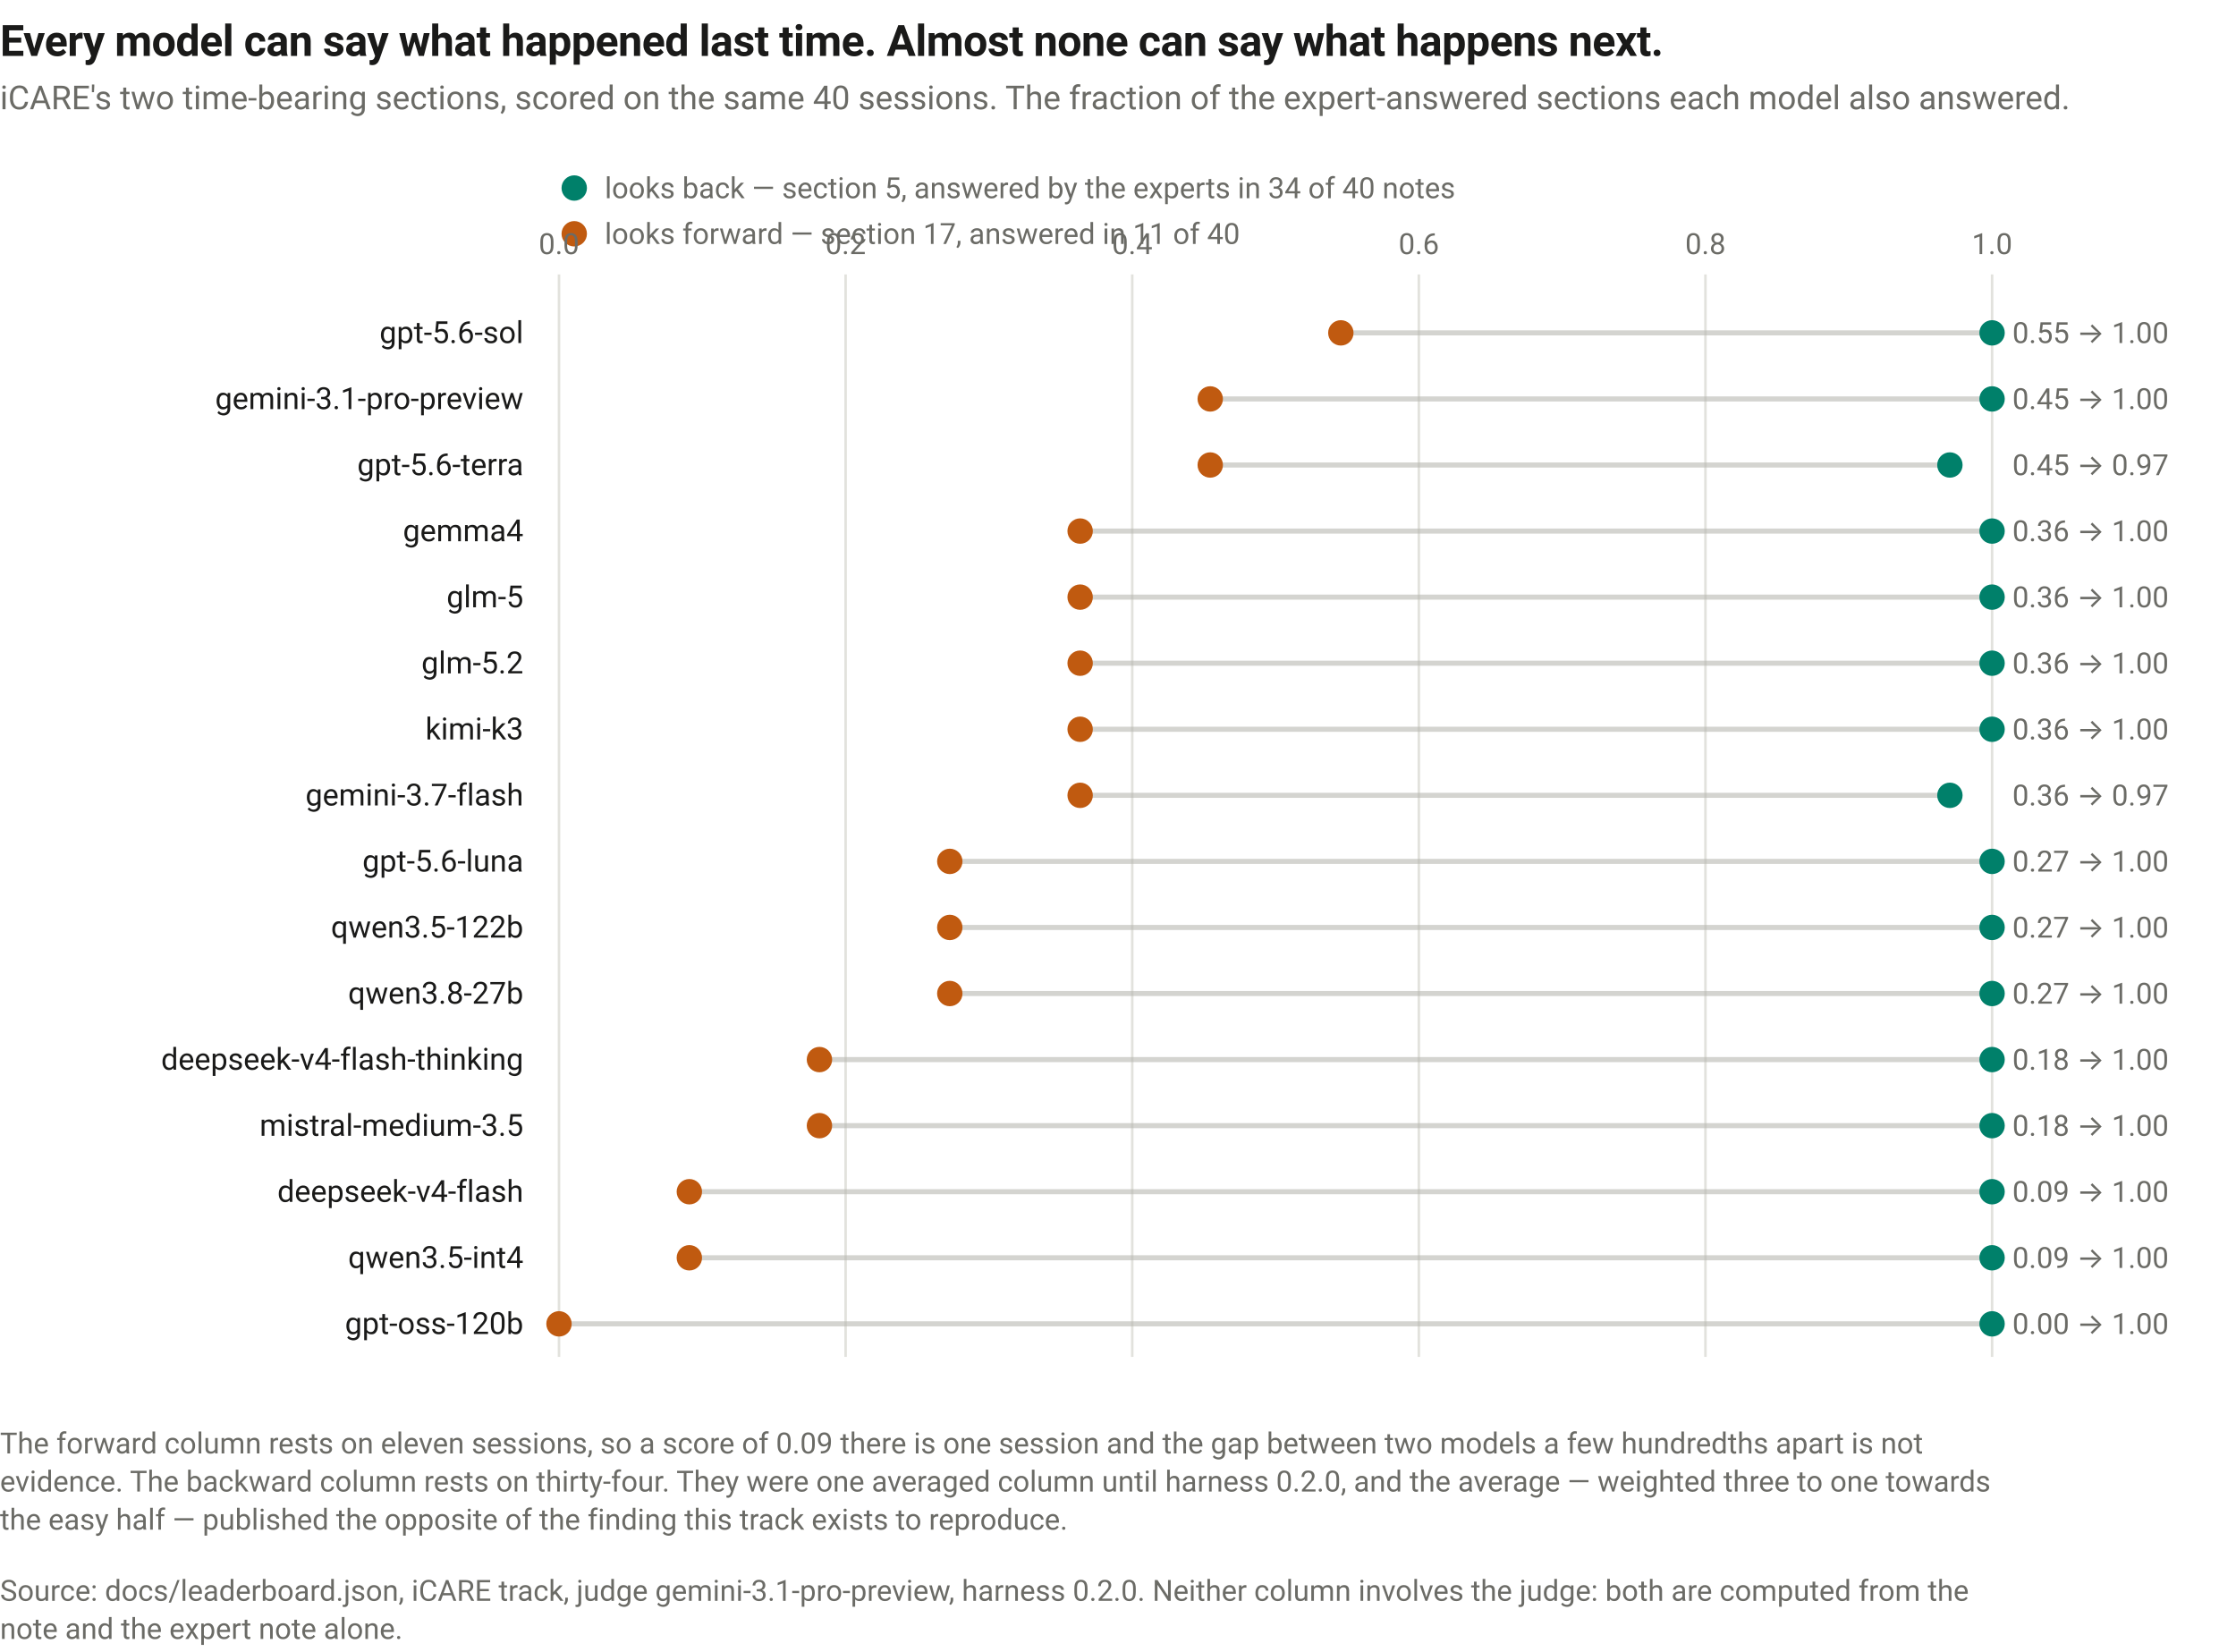
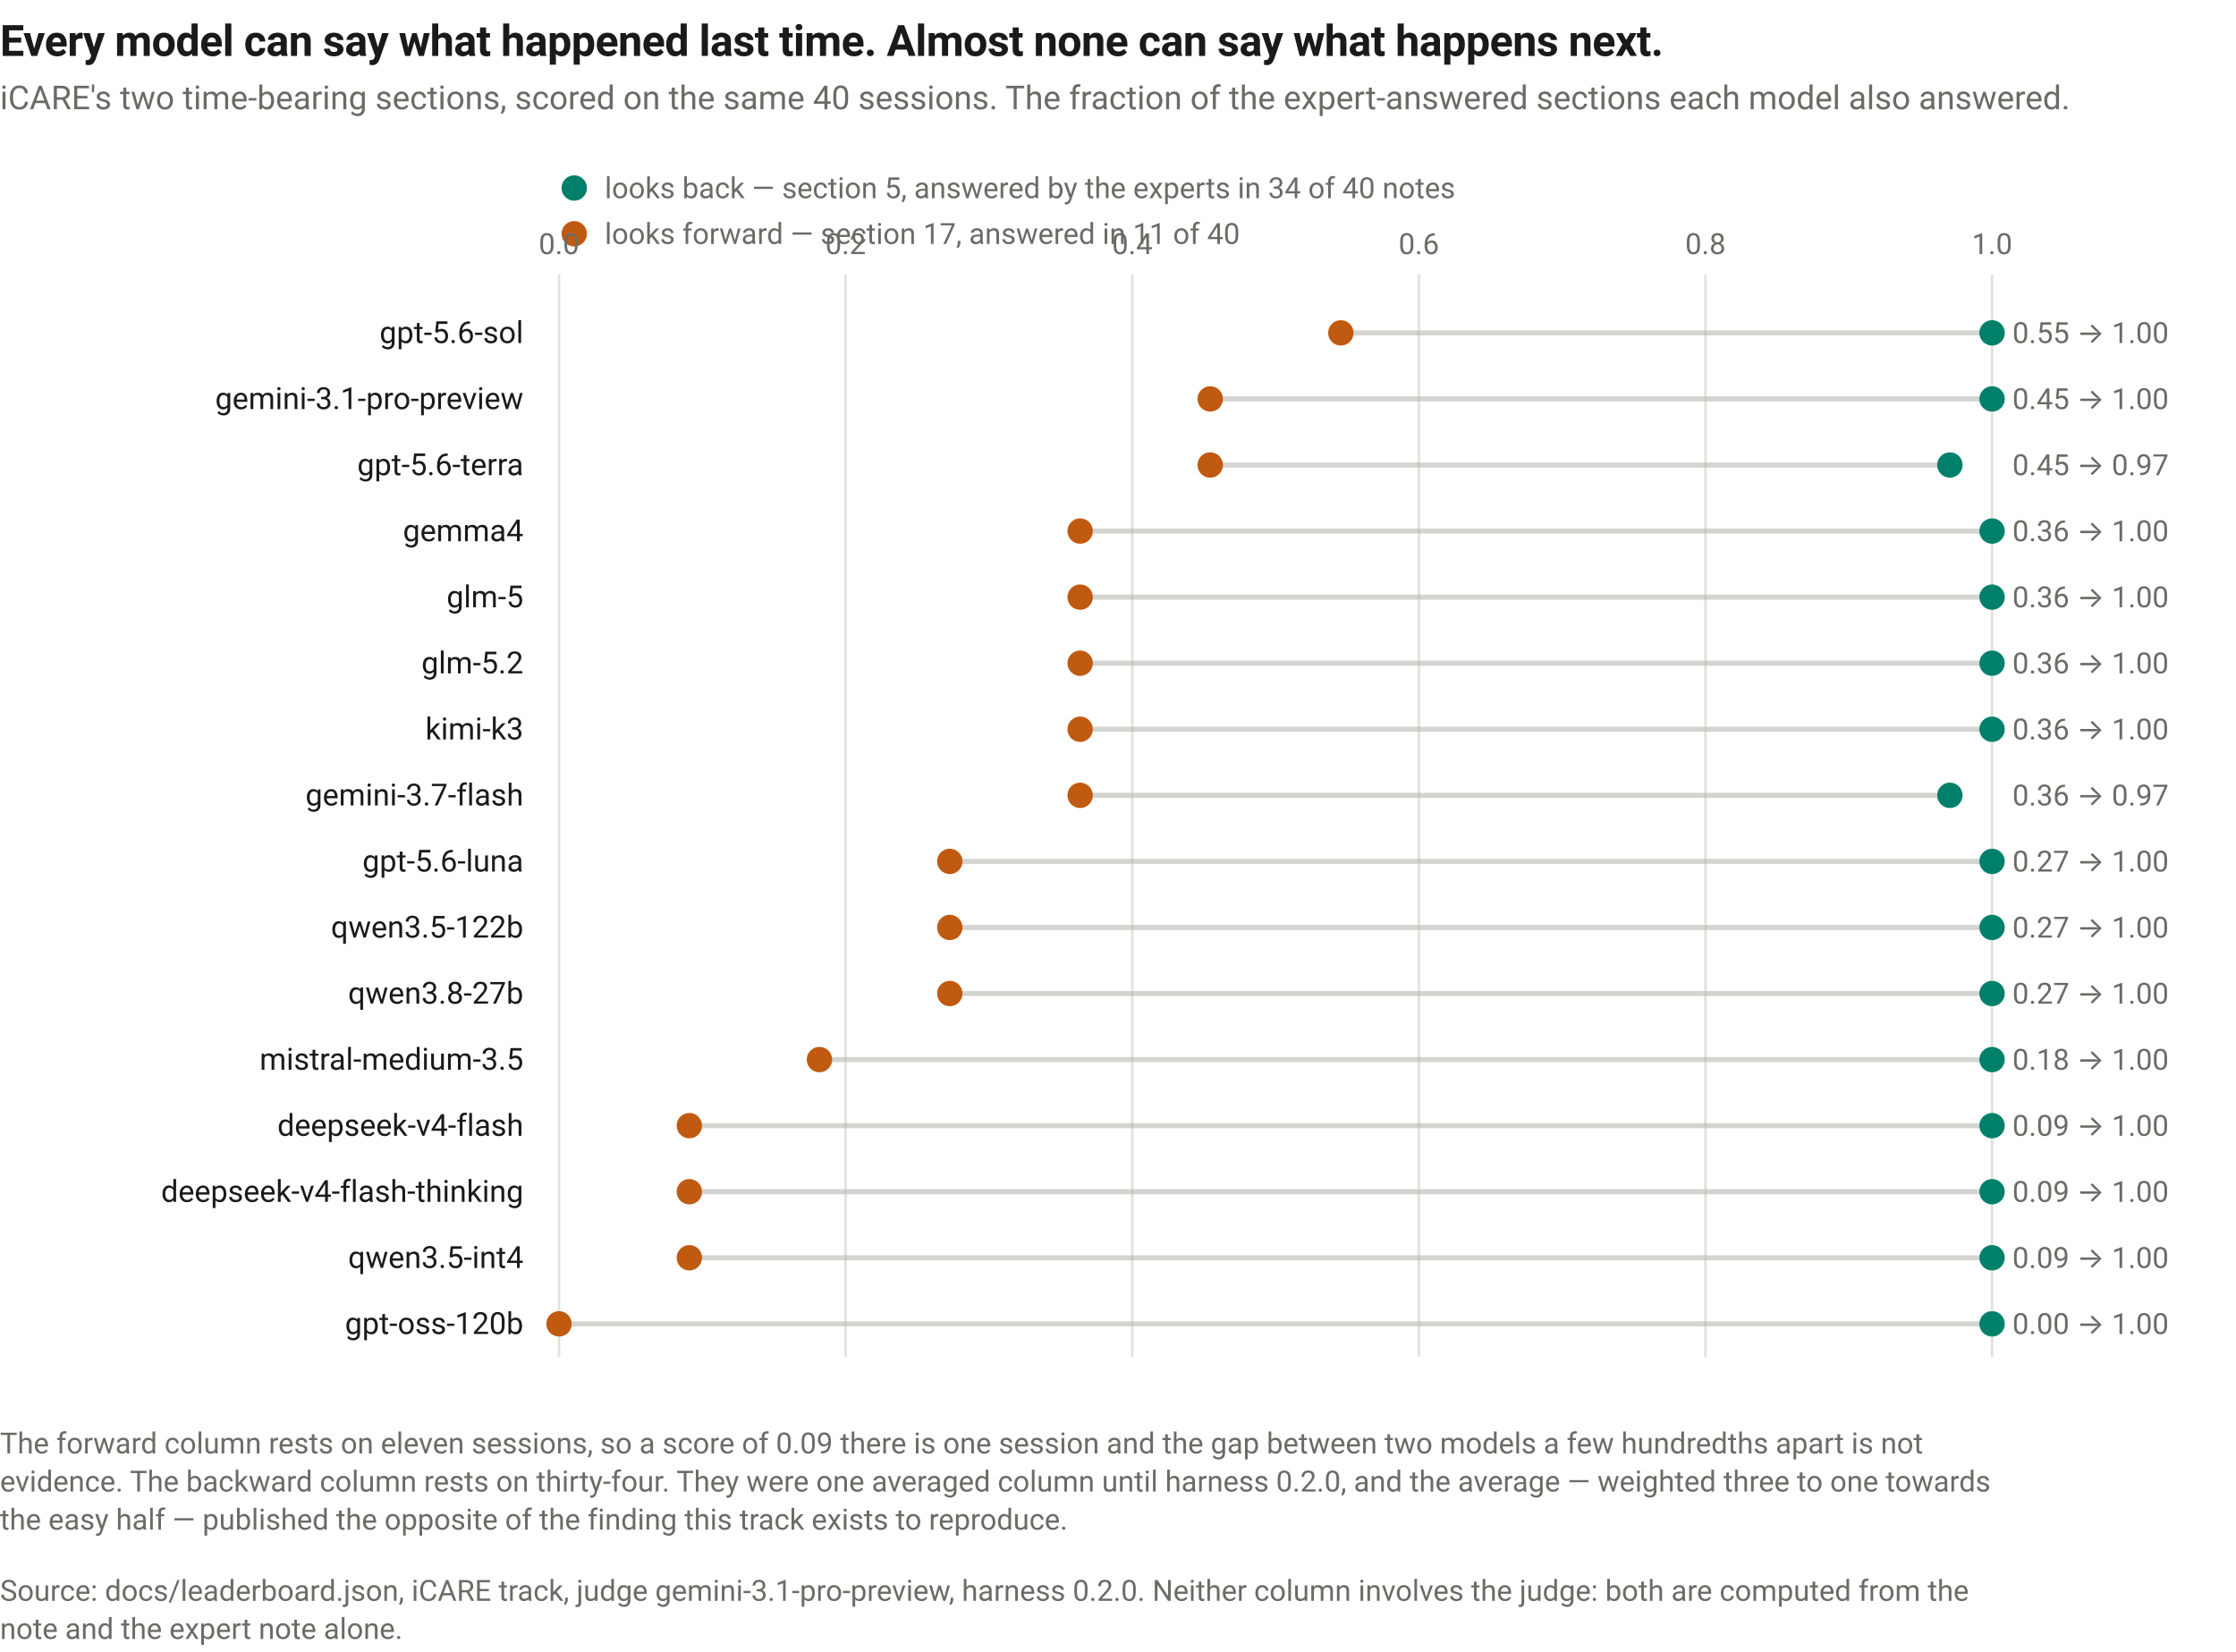
<svg xmlns="http://www.w3.org/2000/svg" class="fig" width="880" height="650" viewBox="0 0 880 650" role="img" aria-label="Looking back against looking forward, per model">
  <style>
  .fig { font: 13px/1.4 -apple-system, BlinkMacSystemFont, "Segoe UI", Roboto, sans-serif; }
  .fig text { fill: #1a1a19; }
  .fig .muted { fill: #6b6b66; }
  .fig .rule { stroke: #e2e2dd; stroke-width: 1; }
  .fig .title { font-size: 17px; font-weight: 650; letter-spacing: -.01em; }
  .fig .sub { font-size: 13px; fill: #6b6b66; }
  .fig .note { font-size: 11.5px; fill: #6b6b66; }
  .fig .name { font-size: 12px; }
  .fig .value { font-size: 11.5px; fill: #6b6b66; font-variant-numeric: tabular-nums; }
  .fig .a { stroke: #00806a; }
  .fig .b { stroke: #c05a10; }
  .fig .fill-a { fill: #00806a; }
  .fig .fill-b { fill: #c05a10; }
  .fig .flat { stroke: #b8b8b1; }
  .fig .fill-flat { fill: #b8b8b1; }
  .fig .band { fill: #f0f0eb; }
  /* The ring that keeps overlapping marks apart is the *surface*, so it has to
     flip with the theme. Written as a literal it put a white halo on every dot
     in dark mode. */
  .fig .ring { stroke: #fcfcfb; }
  @media (prefers-color-scheme: dark) {
    .fig text { fill: #e8e8e4; }
    .fig .muted, .fig .sub, .fig .note, .fig .value { fill: #9a9a94; }
    .fig .rule { stroke: #2c2e31; }
    .fig .a { stroke: #22a184; }
    .fig .b { stroke: #c9701f; }
    .fig .fill-a { fill: #22a184; }
    .fig .fill-b { fill: #c9701f; }
    .fig .flat { stroke: #55554f; }
    .fig .fill-flat { fill: #55554f; }
    .fig .band { fill: #26282b; }
    .fig .ring { stroke: #1a1a19; }
  }
</style>
  <text class="title" x="0" y="22">Every model can say what happened last time. Almost none can say what happens next.</text>
  <text class="sub" x="0" y="43">iCARE's two time-bearing sections, scored on the same 40 sessions. The fraction of the expert-answered sections each model also answered.</text>
  <circle cx="226" cy="74" r="5" class="fill-a" />
  <text class="value" x="238" y="78">looks back — section 5, answered by the experts in 34 of 40 notes</text>
  <circle cx="226" cy="92" r="5" class="fill-b" />
  <text class="value" x="238" y="96">looks forward — section 17, answered in 11 of 40</text>
  <line class="rule" x1="220.0" y1="108" x2="220.0" y2="534" />
  <text class="value" x="220.0" y="100" text-anchor="middle">0.0</text>
  <line class="rule" x1="332.8" y1="108" x2="332.8" y2="534" />
  <text class="value" x="332.8" y="100" text-anchor="middle">0.2</text>
  <line class="rule" x1="445.6" y1="108" x2="445.6" y2="534" />
  <text class="value" x="445.6" y="100" text-anchor="middle">0.4</text>
  <line class="rule" x1="558.4" y1="108" x2="558.4" y2="534" />
  <text class="value" x="558.4" y="100" text-anchor="middle">0.6</text>
  <line class="rule" x1="671.2" y1="108" x2="671.2" y2="534" />
  <text class="value" x="671.2" y="100" text-anchor="middle">0.8</text>
  <line class="rule" x1="784.0" y1="108" x2="784.0" y2="534" />
  <text class="value" x="784.0" y="100" text-anchor="middle">1.0</text>
  <g>
    <line class="flat" x1="527.7" y1="131.0" x2="784.0" y2="131.0" stroke-width="2" stroke-opacity="0.6" />
    <circle cx="527.7" cy="131.0" r="5" class="fill-b" />
    <circle cx="784.0" cy="131.0" r="5" class="fill-a" />
    <text class="name" x="206" y="135.0" text-anchor="end">gpt-5.6-sol</text>
    <text class="value" x="792" y="135.0">0.55 → 1.00</text>
  </g>
  <g>
    <line class="flat" x1="476.3" y1="157.0" x2="784.0" y2="157.0" stroke-width="2" stroke-opacity="0.6" />
    <circle cx="476.3" cy="157.0" r="5" class="fill-b" />
    <circle cx="784.0" cy="157.0" r="5" class="fill-a" />
    <text class="name" x="206" y="161.0" text-anchor="end">gemini-3.1-pro-preview</text>
    <text class="value" x="792" y="161.0">0.45 → 1.00</text>
  </g>
  <g>
    <line class="flat" x1="476.3" y1="183.0" x2="767.4" y2="183.0" stroke-width="2" stroke-opacity="0.6" />
    <circle cx="476.3" cy="183.0" r="5" class="fill-b" />
    <circle cx="767.4" cy="183.0" r="5" class="fill-a" />
    <text class="name" x="206" y="187.0" text-anchor="end">gpt-5.6-terra</text>
    <text class="value" x="792" y="187.0">0.45 → 0.97</text>
  </g>
  <g>
    <line class="flat" x1="425.1" y1="209.0" x2="784.0" y2="209.0" stroke-width="2" stroke-opacity="0.6" />
    <circle cx="425.1" cy="209.0" r="5" class="fill-b" />
    <circle cx="784.0" cy="209.0" r="5" class="fill-a" />
    <text class="name" x="206" y="213.0" text-anchor="end">gemma4</text>
    <text class="value" x="792" y="213.0">0.36 → 1.00</text>
  </g>
  <g>
    <line class="flat" x1="425.1" y1="235.0" x2="784.0" y2="235.0" stroke-width="2" stroke-opacity="0.6" />
    <circle cx="425.1" cy="235.0" r="5" class="fill-b" />
    <circle cx="784.0" cy="235.0" r="5" class="fill-a" />
    <text class="name" x="206" y="239.0" text-anchor="end">glm-5</text>
    <text class="value" x="792" y="239.0">0.36 → 1.00</text>
  </g>
  <g>
    <line class="flat" x1="425.1" y1="261.0" x2="784.0" y2="261.0" stroke-width="2" stroke-opacity="0.6" />
    <circle cx="425.1" cy="261.0" r="5" class="fill-b" />
    <circle cx="784.0" cy="261.0" r="5" class="fill-a" />
    <text class="name" x="206" y="265.0" text-anchor="end">glm-5.2</text>
    <text class="value" x="792" y="265.0">0.36 → 1.00</text>
  </g>
  <g>
    <line class="flat" x1="425.1" y1="287.0" x2="784.0" y2="287.0" stroke-width="2" stroke-opacity="0.6" />
    <circle cx="425.1" cy="287.0" r="5" class="fill-b" />
    <circle cx="784.0" cy="287.0" r="5" class="fill-a" />
    <text class="name" x="206" y="291.0" text-anchor="end">kimi-k3</text>
    <text class="value" x="792" y="291.0">0.36 → 1.00</text>
  </g>
  <g>
    <line class="flat" x1="425.1" y1="313.0" x2="767.4" y2="313.0" stroke-width="2" stroke-opacity="0.6" />
    <circle cx="425.1" cy="313.0" r="5" class="fill-b" />
    <circle cx="767.4" cy="313.0" r="5" class="fill-a" />
    <text class="name" x="206" y="317.0" text-anchor="end">gemini-3.7-flash</text>
    <text class="value" x="792" y="317.0">0.36 → 0.97</text>
  </g>
  <g>
    <line class="flat" x1="373.8" y1="339.0" x2="784.0" y2="339.0" stroke-width="2" stroke-opacity="0.6" />
    <circle cx="373.8" cy="339.0" r="5" class="fill-b" />
    <circle cx="784.0" cy="339.0" r="5" class="fill-a" />
    <text class="name" x="206" y="343.0" text-anchor="end">gpt-5.6-luna</text>
    <text class="value" x="792" y="343.0">0.27 → 1.00</text>
  </g>
  <g>
    <line class="flat" x1="373.8" y1="365.0" x2="784.0" y2="365.0" stroke-width="2" stroke-opacity="0.6" />
    <circle cx="373.8" cy="365.0" r="5" class="fill-b" />
    <circle cx="784.0" cy="365.0" r="5" class="fill-a" />
    <text class="name" x="206" y="369.0" text-anchor="end">qwen3.5-122b</text>
    <text class="value" x="792" y="369.0">0.27 → 1.00</text>
  </g>
  <g>
    <line class="flat" x1="373.8" y1="391.0" x2="784.0" y2="391.0" stroke-width="2" stroke-opacity="0.6" />
    <circle cx="373.8" cy="391.0" r="5" class="fill-b" />
    <circle cx="784.0" cy="391.0" r="5" class="fill-a" />
    <text class="name" x="206" y="395.0" text-anchor="end">qwen3.8-27b</text>
    <text class="value" x="792" y="395.0">0.27 → 1.00</text>
  </g>
  <g>
    <line class="flat" x1="322.5" y1="417.0" x2="784.0" y2="417.0" stroke-width="2" stroke-opacity="0.6" />
    <circle cx="322.5" cy="417.0" r="5" class="fill-b" />
    <circle cx="784.0" cy="417.0" r="5" class="fill-a" />
-     <text class="name" x="206" y="421.0" text-anchor="end">deepseek-v4-flash-thinking</text>
+     <text class="name" x="206" y="421.0" text-anchor="end">mistral-medium-3.5</text>
    <text class="value" x="792" y="421.0">0.18 → 1.00</text>
  </g>
  <g>
-     <line class="flat" x1="322.5" y1="443.0" x2="784.0" y2="443.0" stroke-width="2" stroke-opacity="0.6" />
-     <circle cx="322.5" cy="443.0" r="5" class="fill-b" />
+     <line class="flat" x1="271.3" y1="443.0" x2="784.0" y2="443.0" stroke-width="2" stroke-opacity="0.6" />
+     <circle cx="271.3" cy="443.0" r="5" class="fill-b" />
    <circle cx="784.0" cy="443.0" r="5" class="fill-a" />
-     <text class="name" x="206" y="447.0" text-anchor="end">mistral-medium-3.5</text>
-     <text class="value" x="792" y="447.0">0.18 → 1.00</text>
+     <text class="name" x="206" y="447.0" text-anchor="end">deepseek-v4-flash</text>
+     <text class="value" x="792" y="447.0">0.09 → 1.00</text>
  </g>
  <g>
    <line class="flat" x1="271.3" y1="469.0" x2="784.0" y2="469.0" stroke-width="2" stroke-opacity="0.6" />
    <circle cx="271.3" cy="469.0" r="5" class="fill-b" />
    <circle cx="784.0" cy="469.0" r="5" class="fill-a" />
-     <text class="name" x="206" y="473.0" text-anchor="end">deepseek-v4-flash</text>
+     <text class="name" x="206" y="473.0" text-anchor="end">deepseek-v4-flash-thinking</text>
    <text class="value" x="792" y="473.0">0.09 → 1.00</text>
  </g>
  <g>
    <line class="flat" x1="271.3" y1="495.0" x2="784.0" y2="495.0" stroke-width="2" stroke-opacity="0.6" />
    <circle cx="271.3" cy="495.0" r="5" class="fill-b" />
    <circle cx="784.0" cy="495.0" r="5" class="fill-a" />
    <text class="name" x="206" y="499.0" text-anchor="end">qwen3.5-int4</text>
    <text class="value" x="792" y="499.0">0.09 → 1.00</text>
  </g>
  <g>
    <line class="flat" x1="220.0" y1="521.0" x2="784.0" y2="521.0" stroke-width="2" stroke-opacity="0.6" />
    <circle cx="220.0" cy="521.0" r="5" class="fill-b" />
    <circle cx="784.0" cy="521.0" r="5" class="fill-a" />
    <text class="name" x="206" y="525.0" text-anchor="end">gpt-oss-120b</text>
    <text class="value" x="792" y="525.0">0.00 → 1.00</text>
  </g>
  <text class="note" x="0" y="572">The forward column rests on eleven sessions, so a score of 0.09 there is one session and the gap between two models a few hundredths apart is not</text>
  <text class="note" x="0" y="587">evidence. The backward column rests on thirty-four. They were one averaged column until harness 0.2.0, and the average — weighted three to one towards</text>
  <text class="note" x="0" y="602">the easy half — published the opposite of the finding this track exists to reproduce.</text>
  <text class="note" x="0" y="630">Source: docs/leaderboard.json, iCARE track, judge gemini-3.1-pro-preview, harness 0.2.0. Neither column involves the judge: both are computed from the</text>
  <text class="note" x="0" y="645">note and the expert note alone.</text>
</svg>
